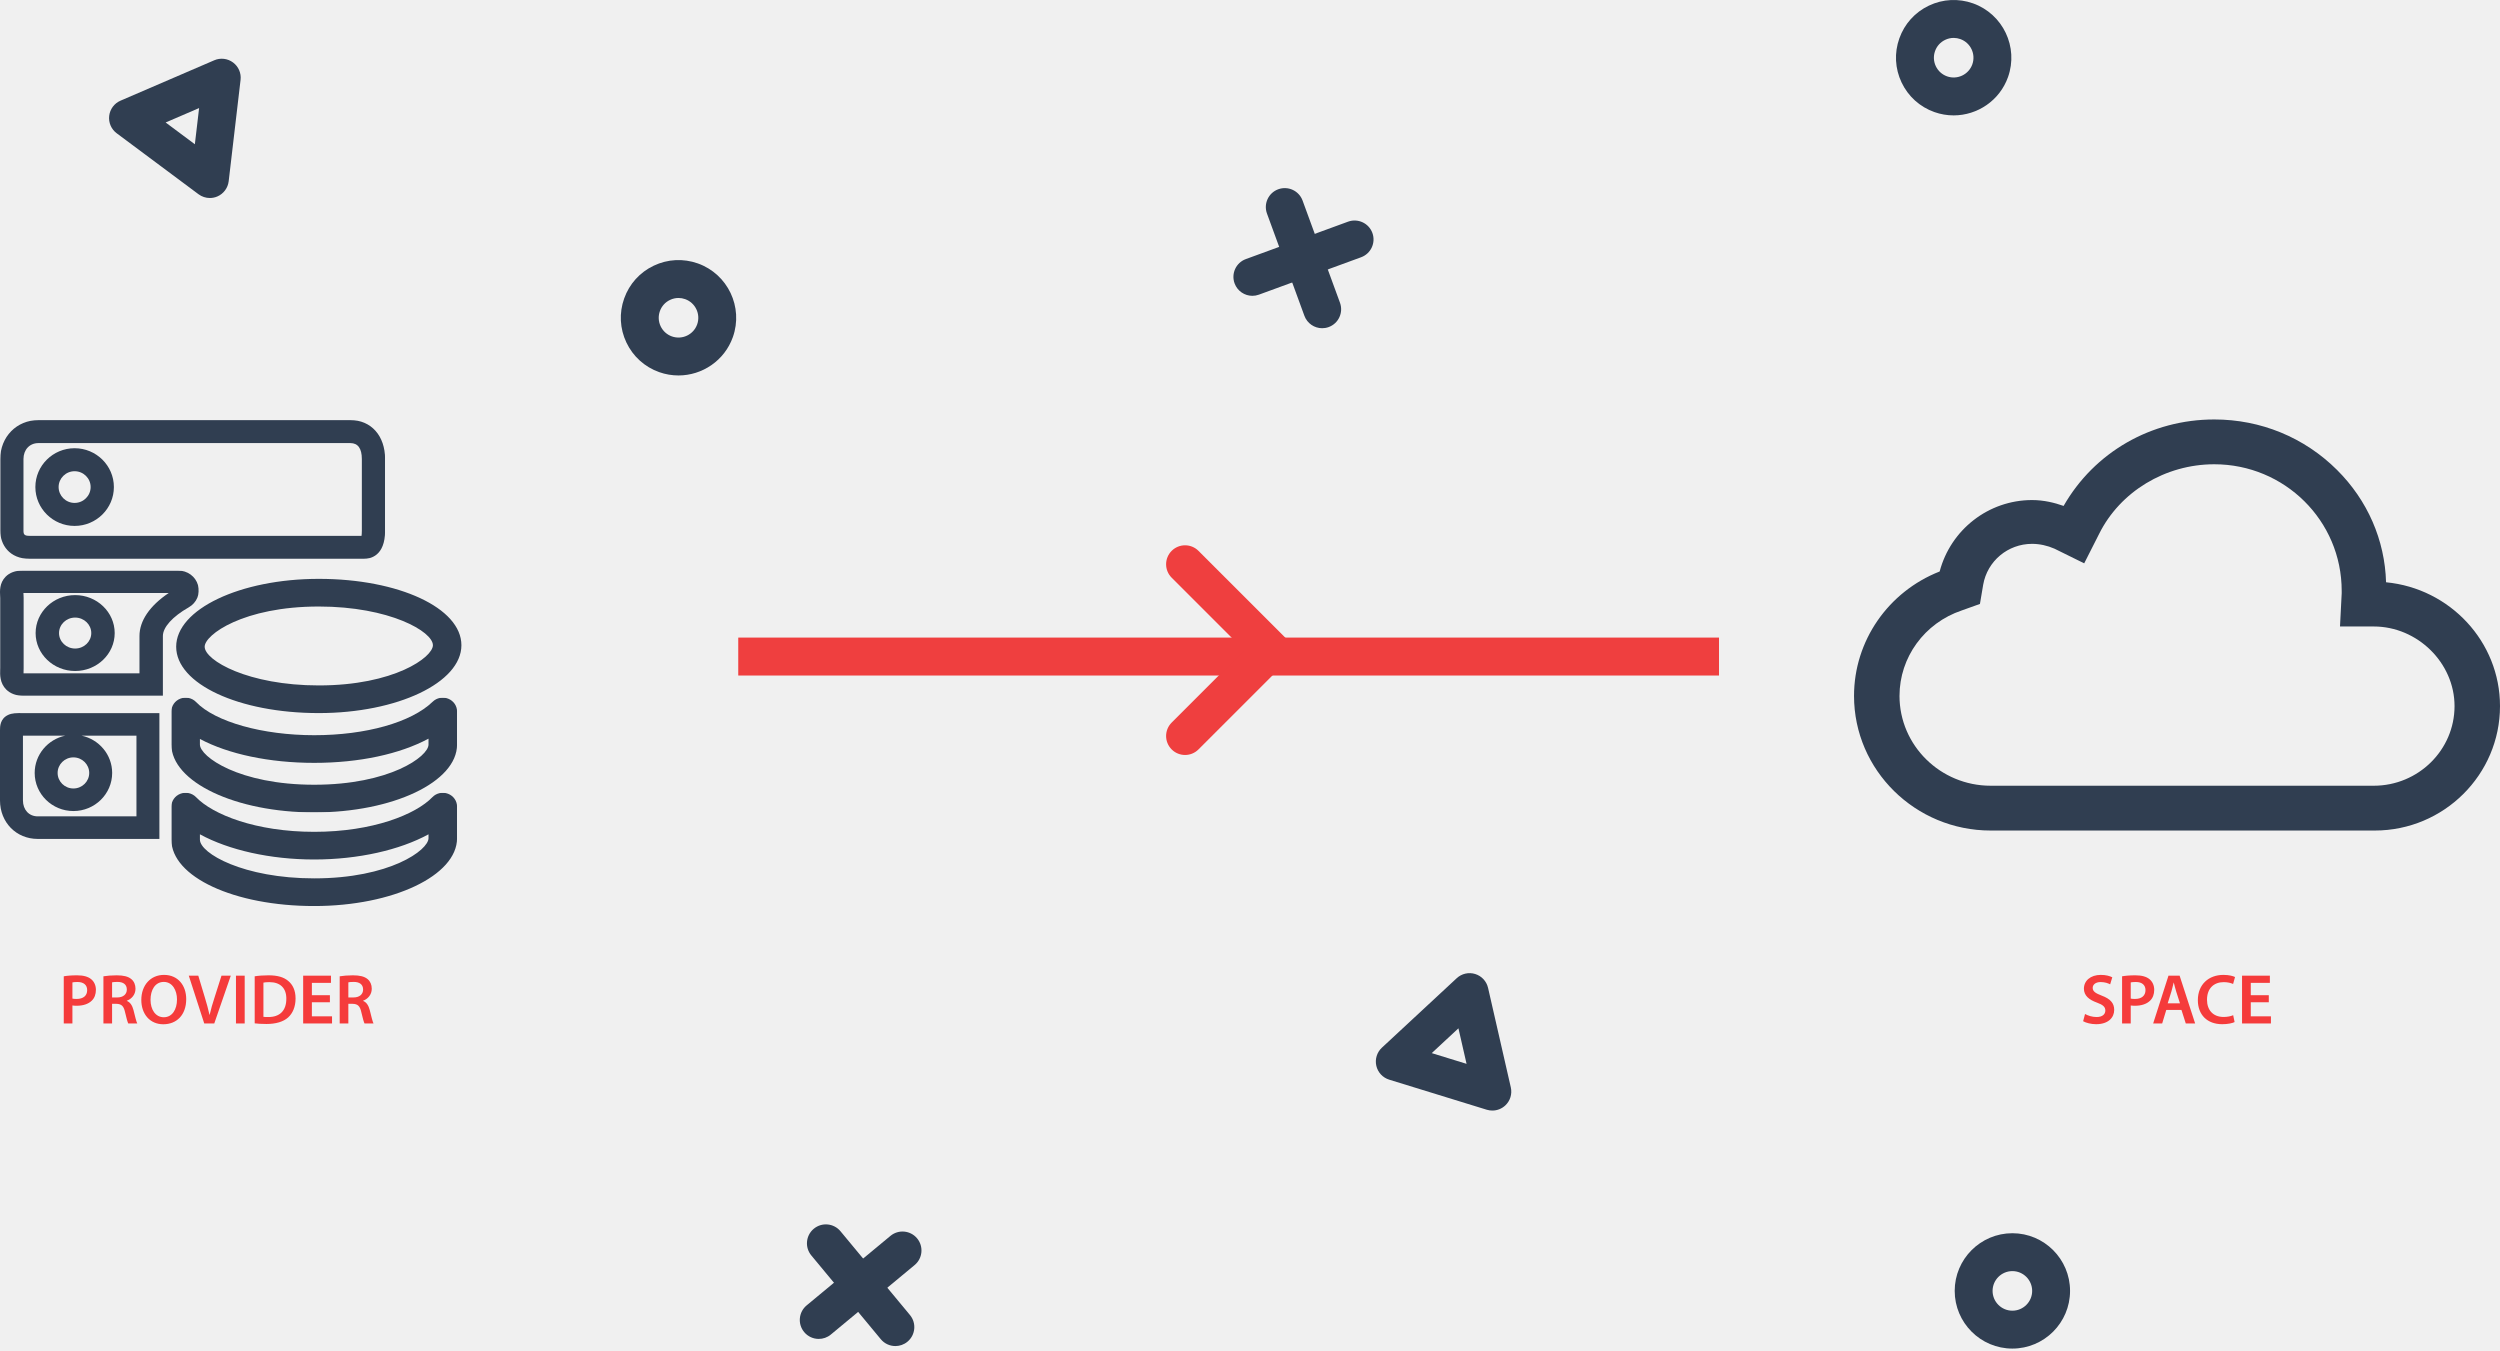
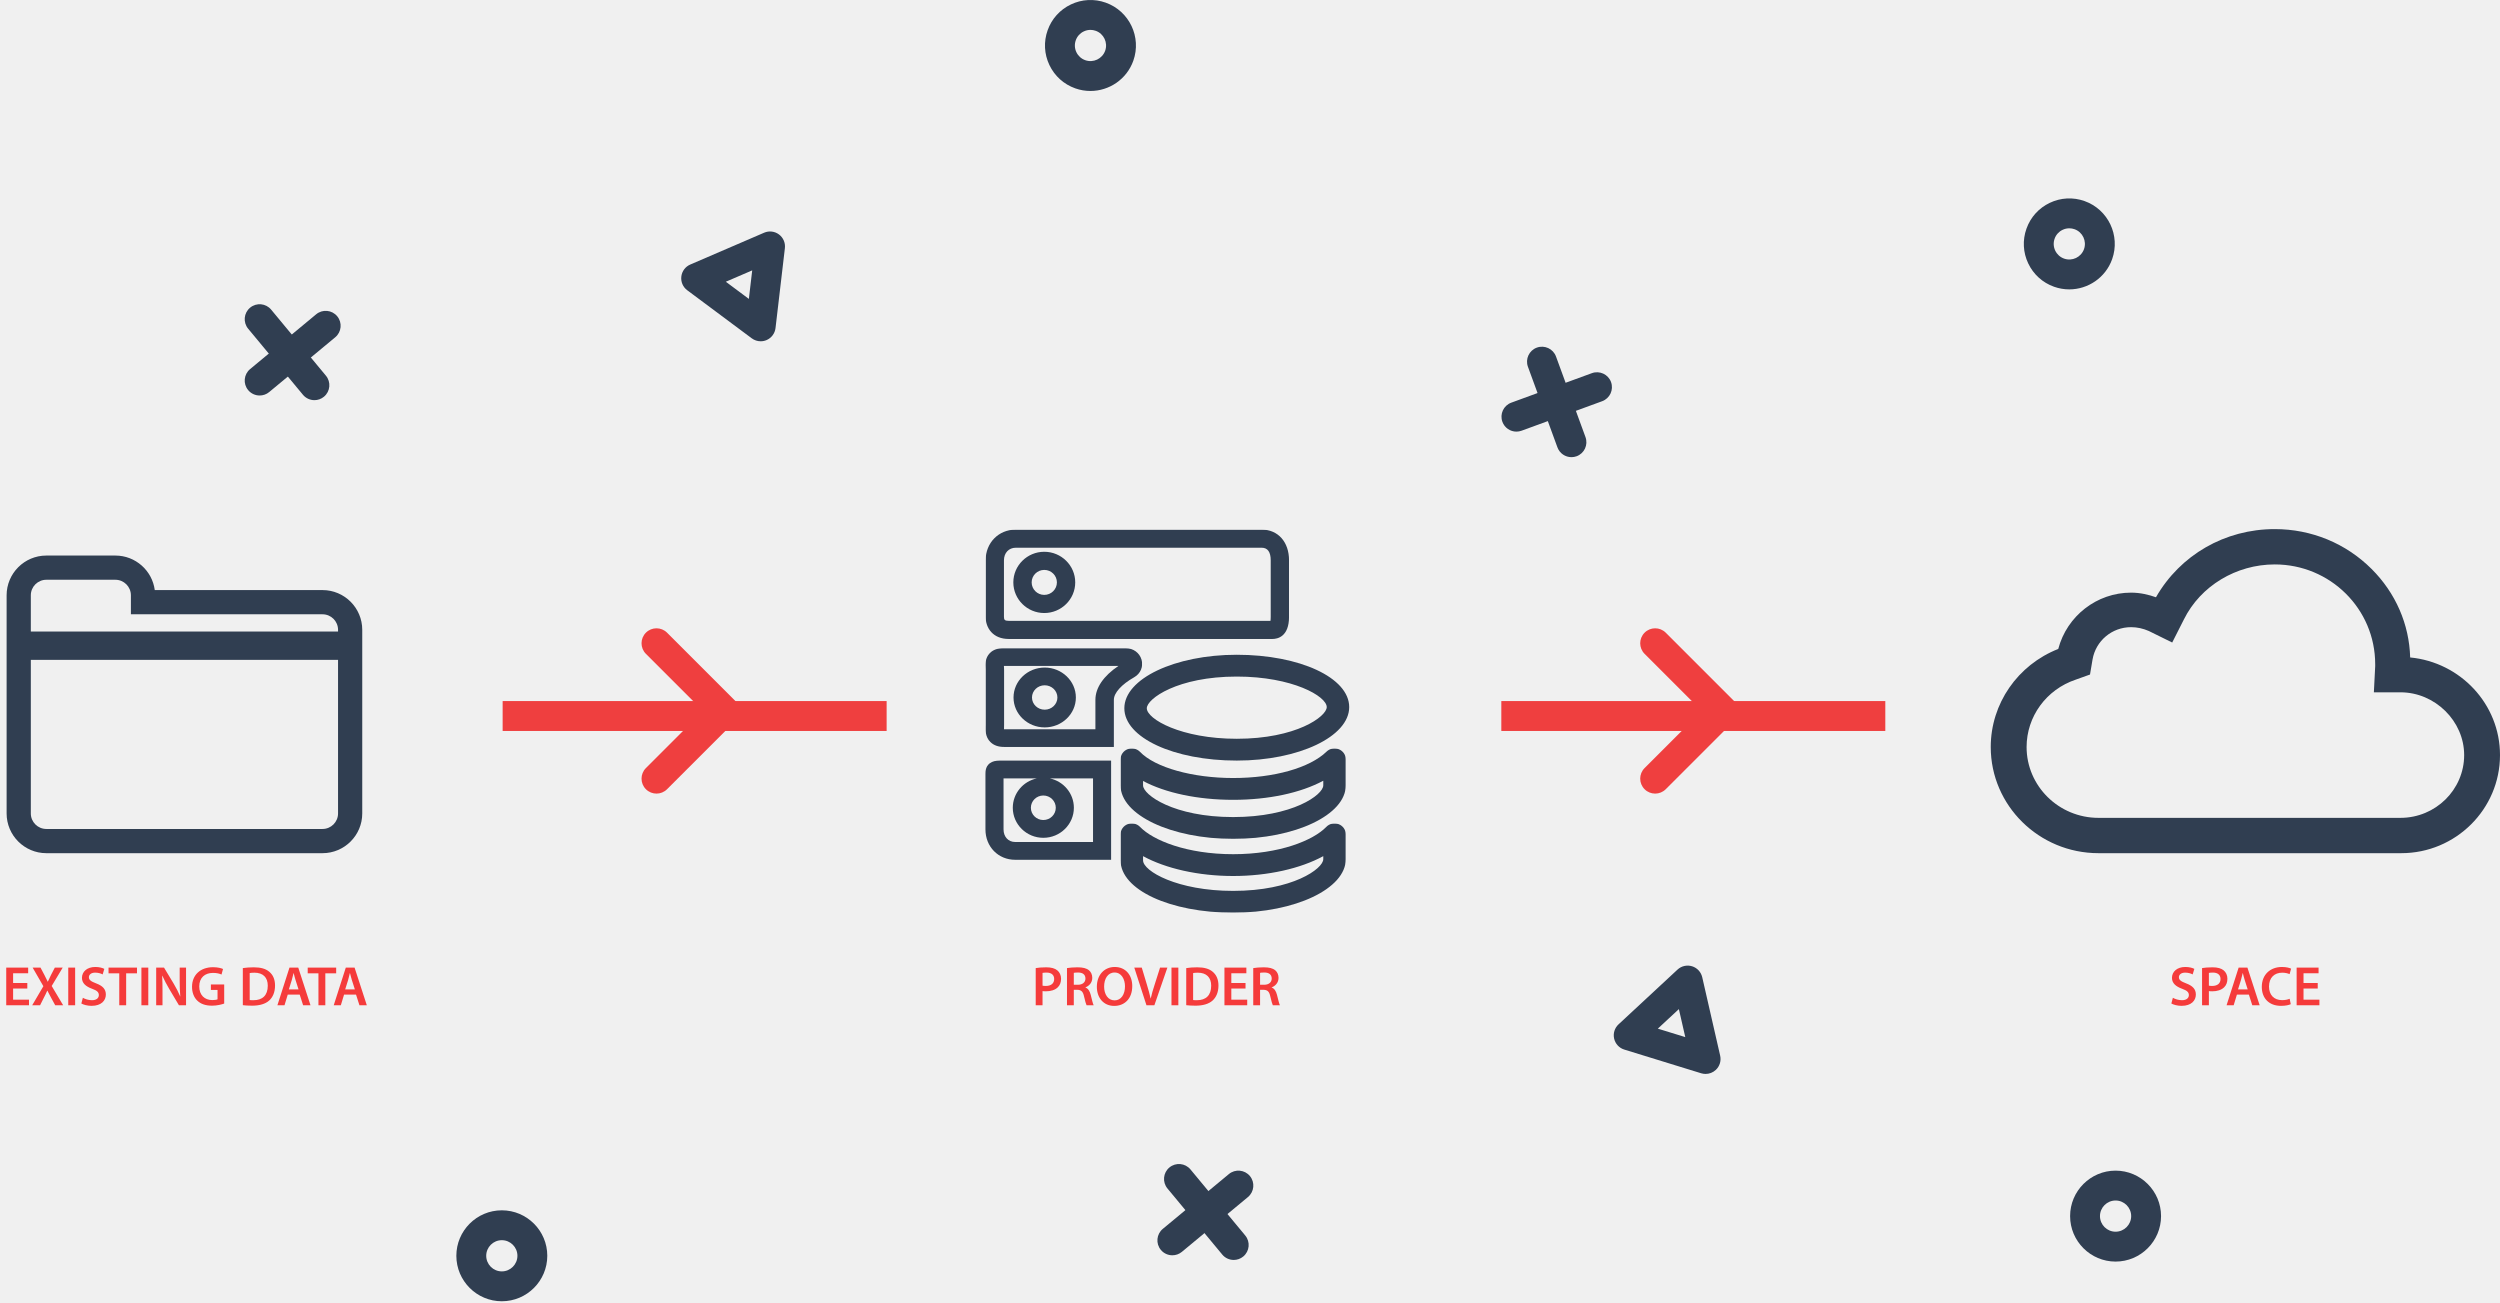
- <svg xmlns="http://www.w3.org/2000/svg" xmlns:xlink="http://www.w3.org/1999/xlink" width="298px" height="161px" viewBox="0 0 298 161" version="1.1">
+ <svg xmlns="http://www.w3.org/2000/svg" xmlns:xlink="http://www.w3.org/1999/xlink" width="378px" height="197px" viewBox="0 0 378 197" version="1.1">
  <defs>
-     <polygon id="path-1" points="0.427 0.501 34.482 0.501 34.482 14 0.427 14" />
-     <polygon id="path-3" points="0.427 0.16 34.482 0.16 34.482 13.84 0.427 13.84" />
-     <polygon id="path-5" points="0.027 0.074 45.903 0.074 45.903 16.615 0.027 16.615" />
-     <polygon id="path-7" points="0 0.009 23.693 0.009 23.693 14.942 0 14.942" />
+     <polygon id="path-1" points="0 -0 73.452 -0 73.452 61.469 0 61.469" />
+     <polygon id="path-3" points="0.427 0.501 34.482 0.501 34.482 14 0.427 14" />
+     <polygon id="path-5" points="0.427 0.16 34.482 0.16 34.482 13.84 0.427 13.84" />
+     <polygon id="path-7" points="0.027 0.074 45.903 0.074 45.903 16.615 0.027 16.615" />
+     <polygon id="path-9" points="0 0.009 23.693 0.009 23.693 14.942 0 14.942" />
  </defs>
-   <g id="deploy-your-own-provider" stroke="none" stroke-width="1" fill="none" fill-rule="evenodd" transform="translate(-1480, -196)">
-     <g id="Group" transform="translate(1480, 196)">
-       <g id="Group-34" transform="translate(7, 116)" fill="#F53B3B">
-         <path d="M241.309,5.729 L241.537,4.867 C241.875,5.061 242.383,5.23 242.915,5.23 C243.584,5.23 243.956,4.917 243.956,4.452 C243.956,4.021 243.668,3.767 242.941,3.505 C242.002,3.167 241.402,2.668 241.402,1.848 C241.402,0.917 242.18,0.207 243.414,0.207 C244.032,0.207 244.488,0.342 244.784,0.494 L244.531,1.332 C244.328,1.222 243.93,1.061 243.397,1.061 C242.738,1.061 242.45,1.416 242.45,1.746 C242.45,2.186 242.78,2.389 243.541,2.685 C244.531,3.057 245.013,3.556 245.013,4.376 C245.013,5.29 244.319,6.085 242.848,6.085 C242.247,6.085 241.621,5.915 241.309,5.729 Z M245.952,6 L245.952,0.376 C246.324,0.308 246.84,0.258 247.541,0.258 C248.303,0.258 248.861,0.418 249.224,0.723 C249.563,1.002 249.783,1.45 249.783,1.983 C249.783,2.524 249.613,2.972 249.292,3.277 C248.878,3.691 248.226,3.886 247.491,3.886 C247.296,3.886 247.119,3.877 246.983,3.852 L246.983,6 L245.952,6 Z M246.983,1.103 L246.983,3.032 C247.11,3.065 247.279,3.074 247.491,3.074 C248.269,3.074 248.742,2.693 248.742,2.025 C248.742,1.391 248.303,1.053 247.584,1.053 C247.296,1.053 247.093,1.078 246.983,1.103 Z M253.03,4.385 L251.22,4.385 L250.73,6 L249.656,6 L251.482,0.3 L252.81,0.3 L254.662,6 L253.546,6 L253.03,4.385 Z M251.389,3.598 L252.852,3.598 L252.404,2.194 C252.294,1.848 252.201,1.459 252.117,1.129 L252.1,1.129 C252.015,1.459 251.931,1.856 251.829,2.194 L251.389,3.598 Z M259.195,5.011 L259.364,5.831 C259.119,5.958 258.578,6.085 257.893,6.085 C256.083,6.085 254.984,4.951 254.984,3.218 C254.984,1.34 256.286,0.207 258.028,0.207 C258.713,0.207 259.204,0.351 259.415,0.461 L259.187,1.289 C258.916,1.171 258.544,1.07 258.071,1.07 C256.912,1.07 256.075,1.797 256.075,3.167 C256.075,4.419 256.81,5.222 258.062,5.222 C258.485,5.222 258.925,5.137 259.195,5.011 Z M263.441,2.626 L263.441,3.471 L261.293,3.471 L261.293,5.146 L263.695,5.146 L263.695,6 L260.252,6 L260.252,0.3 L263.568,0.3 L263.568,1.154 L261.293,1.154 L261.293,2.626 L263.441,2.626 Z" id="SPACE" />
-         <path d="M0.6,6 L0.6,0.376 C0.973,0.308 1.488,0.258 2.19,0.258 C2.952,0.258 3.51,0.418 3.873,0.723 C4.212,1.002 4.432,1.45 4.432,1.983 C4.432,2.524 4.262,2.972 3.941,3.277 C3.527,3.691 2.875,3.886 2.14,3.886 C1.945,3.886 1.768,3.877 1.632,3.852 L1.632,6 L0.6,6 Z M1.632,1.103 L1.632,3.032 C1.759,3.065 1.928,3.074 2.14,3.074 C2.918,3.074 3.391,2.693 3.391,2.025 C3.391,1.391 2.952,1.053 2.233,1.053 C1.945,1.053 1.742,1.078 1.632,1.103 Z M5.328,6 L5.328,0.376 C5.717,0.308 6.301,0.258 6.901,0.258 C7.721,0.258 8.28,0.393 8.66,0.714 C8.973,0.976 9.151,1.374 9.151,1.856 C9.151,2.592 8.652,3.091 8.119,3.285 L8.119,3.311 C8.525,3.463 8.77,3.86 8.914,4.41 C9.091,5.12 9.244,5.78 9.362,6 L8.288,6 C8.203,5.831 8.068,5.366 7.907,4.655 C7.747,3.911 7.476,3.674 6.884,3.657 L6.36,3.657 L6.36,6 L5.328,6 Z M6.36,1.095 L6.36,2.896 L6.977,2.896 C7.679,2.896 8.119,2.524 8.119,1.958 C8.119,1.332 7.679,1.044 7.002,1.044 C6.673,1.044 6.461,1.07 6.36,1.095 Z M12.55,0.207 C14.216,0.207 15.197,1.467 15.197,3.091 C15.197,5.002 14.039,6.093 12.466,6.093 C10.859,6.093 9.844,4.867 9.844,3.192 C9.844,1.442 10.943,0.207 12.55,0.207 Z M12.525,1.044 C11.493,1.044 10.943,2 10.943,3.175 C10.943,4.334 11.527,5.256 12.525,5.256 C13.531,5.256 14.098,4.325 14.098,3.133 C14.098,2.059 13.565,1.044 12.525,1.044 Z M18.539,6 L17.346,6 L15.503,0.3 L16.636,0.3 L17.414,2.888 C17.634,3.607 17.82,4.275 17.972,4.968 L17.989,4.968 C18.141,4.292 18.344,3.598 18.573,2.905 L19.401,0.3 L20.509,0.3 L18.539,6 Z M21.127,0.3 L22.167,0.3 L22.167,6 L21.127,6 L21.127,0.3 Z M23.359,5.983 L23.359,0.376 C23.816,0.3 24.4,0.258 25.017,0.258 C26.083,0.258 26.818,0.478 27.343,0.917 C27.892,1.366 28.231,2.042 28.231,3.015 C28.231,4.029 27.884,4.791 27.343,5.281 C26.776,5.797 25.871,6.059 24.763,6.059 C24.154,6.059 23.698,6.025 23.359,5.983 Z M24.4,1.129 L24.4,5.205 C24.543,5.23 24.763,5.23 24.975,5.23 C26.328,5.239 27.131,4.495 27.131,3.048 C27.14,1.788 26.412,1.07 25.11,1.07 C24.78,1.07 24.543,1.095 24.4,1.129 Z M32.324,2.626 L32.324,3.471 L30.176,3.471 L30.176,5.146 L32.578,5.146 L32.578,6 L29.136,6 L29.136,0.3 L32.451,0.3 L32.451,1.154 L30.176,1.154 L30.176,2.626 L32.324,2.626 Z M33.491,6 L33.491,0.376 C33.88,0.308 34.464,0.258 35.064,0.258 C35.884,0.258 36.442,0.393 36.823,0.714 C37.136,0.976 37.314,1.374 37.314,1.856 C37.314,2.592 36.815,3.091 36.282,3.285 L36.282,3.311 C36.688,3.463 36.933,3.86 37.077,4.41 C37.254,5.12 37.407,5.78 37.525,6 L36.451,6 C36.366,5.831 36.231,5.366 36.07,4.655 C35.91,3.911 35.639,3.674 35.047,3.657 L34.523,3.657 L34.523,6 L33.491,6 Z M34.523,1.095 L34.523,2.896 L35.14,2.896 C35.842,2.896 36.282,2.524 36.282,1.958 C36.282,1.332 35.842,1.044 35.165,1.044 C34.836,1.044 34.624,1.07 34.523,1.095 Z" id="PROVIDER-Copy" />
+   <g id="deploy-your-own-provider-copy" stroke="none" stroke-width="1" fill="none" fill-rule="evenodd" transform="translate(-1451, -175)">
+     <g id="Group" transform="translate(1442, 175)">
+       <g id="Group-34" transform="translate(9, 146)" fill="#F53B3B">
+         <path d="M328.309,5.729 L328.537,4.867 C328.875,5.061 329.383,5.23 329.915,5.23 C330.584,5.23 330.956,4.917 330.956,4.452 C330.956,4.021 330.668,3.767 329.941,3.505 C329.002,3.167 328.402,2.668 328.402,1.848 C328.402,0.917 329.18,0.207 330.414,0.207 C331.032,0.207 331.488,0.342 331.784,0.494 L331.531,1.332 C331.328,1.222 330.93,1.061 330.397,1.061 C329.738,1.061 329.45,1.416 329.45,1.746 C329.45,2.186 329.78,2.389 330.541,2.685 C331.531,3.057 332.013,3.556 332.013,4.376 C332.013,5.29 331.319,6.085 329.848,6.085 C329.247,6.085 328.621,5.915 328.309,5.729 Z M332.952,6 L332.952,0.376 C333.324,0.308 333.84,0.258 334.541,0.258 C335.303,0.258 335.861,0.418 336.224,0.723 C336.563,1.002 336.783,1.45 336.783,1.983 C336.783,2.524 336.613,2.972 336.292,3.277 C335.878,3.691 335.226,3.886 334.491,3.886 C334.296,3.886 334.119,3.877 333.983,3.852 L333.983,6 L332.952,6 Z M333.983,1.103 L333.983,3.032 C334.11,3.065 334.279,3.074 334.491,3.074 C335.269,3.074 335.742,2.693 335.742,2.025 C335.742,1.391 335.303,1.053 334.584,1.053 C334.296,1.053 334.093,1.078 333.983,1.103 Z M340.03,4.385 L338.22,4.385 L337.73,6 L336.656,6 L338.482,0.3 L339.81,0.3 L341.662,6 L340.546,6 L340.03,4.385 Z M338.389,3.598 L339.852,3.598 L339.404,2.194 C339.294,1.848 339.201,1.459 339.117,1.129 L339.1,1.129 C339.015,1.459 338.931,1.856 338.829,2.194 L338.389,3.598 Z M346.195,5.011 L346.364,5.831 C346.119,5.958 345.578,6.085 344.893,6.085 C343.083,6.085 341.984,4.951 341.984,3.218 C341.984,1.34 343.286,0.207 345.028,0.207 C345.713,0.207 346.204,0.351 346.415,0.461 L346.187,1.289 C345.916,1.171 345.544,1.07 345.071,1.07 C343.912,1.07 343.075,1.797 343.075,3.167 C343.075,4.419 343.81,5.222 345.062,5.222 C345.485,5.222 345.925,5.137 346.195,5.011 Z M350.441,2.626 L350.441,3.471 L348.293,3.471 L348.293,5.146 L350.695,5.146 L350.695,6 L347.252,6 L347.252,0.3 L350.568,0.3 L350.568,1.154 L348.293,1.154 L348.293,2.626 L350.441,2.626 Z" id="SPACE" />
+         <path d="M156.6,6 L156.6,0.376 C156.973,0.308 157.488,0.258 158.19,0.258 C158.952,0.258 159.51,0.418 159.873,0.723 C160.212,1.002 160.432,1.45 160.432,1.983 C160.432,2.524 160.262,2.972 159.941,3.277 C159.527,3.691 158.875,3.886 158.14,3.886 C157.945,3.886 157.768,3.877 157.632,3.852 L157.632,6 L156.6,6 Z M157.632,1.103 L157.632,3.032 C157.759,3.065 157.928,3.074 158.14,3.074 C158.918,3.074 159.391,2.693 159.391,2.025 C159.391,1.391 158.952,1.053 158.233,1.053 C157.945,1.053 157.742,1.078 157.632,1.103 Z M161.328,6 L161.328,0.376 C161.717,0.308 162.301,0.258 162.901,0.258 C163.721,0.258 164.28,0.393 164.66,0.714 C164.973,0.976 165.151,1.374 165.151,1.856 C165.151,2.592 164.652,3.091 164.119,3.285 L164.119,3.311 C164.525,3.463 164.77,3.86 164.914,4.41 C165.091,5.12 165.244,5.78 165.362,6 L164.288,6 C164.203,5.831 164.068,5.366 163.907,4.655 C163.747,3.911 163.476,3.674 162.884,3.657 L162.36,3.657 L162.36,6 L161.328,6 Z M162.36,1.095 L162.36,2.896 L162.977,2.896 C163.679,2.896 164.119,2.524 164.119,1.958 C164.119,1.332 163.679,1.044 163.002,1.044 C162.673,1.044 162.461,1.07 162.36,1.095 Z M168.55,0.207 C170.216,0.207 171.197,1.467 171.197,3.091 C171.197,5.002 170.039,6.093 168.466,6.093 C166.859,6.093 165.844,4.867 165.844,3.192 C165.844,1.442 166.943,0.207 168.55,0.207 Z M168.525,1.044 C167.493,1.044 166.943,2 166.943,3.175 C166.943,4.334 167.527,5.256 168.525,5.256 C169.531,5.256 170.098,4.325 170.098,3.133 C170.098,2.059 169.565,1.044 168.525,1.044 Z M174.539,6 L173.346,6 L171.503,0.3 L172.636,0.3 L173.414,2.888 C173.634,3.607 173.82,4.275 173.972,4.968 L173.989,4.968 C174.141,4.292 174.344,3.598 174.573,2.905 L175.401,0.3 L176.509,0.3 L174.539,6 Z M177.127,0.3 L178.167,0.3 L178.167,6 L177.127,6 L177.127,0.3 Z M179.359,5.983 L179.359,0.376 C179.816,0.3 180.4,0.258 181.017,0.258 C182.083,0.258 182.818,0.478 183.343,0.917 C183.892,1.366 184.231,2.042 184.231,3.015 C184.231,4.029 183.884,4.791 183.343,5.281 C182.776,5.797 181.871,6.059 180.763,6.059 C180.154,6.059 179.698,6.025 179.359,5.983 Z M180.4,1.129 L180.4,5.205 C180.543,5.23 180.763,5.23 180.975,5.23 C182.328,5.239 183.131,4.495 183.131,3.048 C183.14,1.788 182.412,1.07 181.11,1.07 C180.78,1.07 180.543,1.095 180.4,1.129 Z M188.324,2.626 L188.324,3.471 L186.176,3.471 L186.176,5.146 L188.578,5.146 L188.578,6 L185.136,6 L185.136,0.3 L188.451,0.3 L188.451,1.154 L186.176,1.154 L186.176,2.626 L188.324,2.626 Z M189.491,6 L189.491,0.376 C189.88,0.308 190.464,0.258 191.064,0.258 C191.884,0.258 192.442,0.393 192.823,0.714 C193.136,0.976 193.314,1.374 193.314,1.856 C193.314,2.592 192.815,3.091 192.282,3.285 L192.282,3.311 C192.688,3.463 192.933,3.86 193.077,4.41 C193.254,5.12 193.407,5.78 193.525,6 L192.451,6 C192.366,5.831 192.231,5.366 192.07,4.655 C191.91,3.911 191.639,3.674 191.047,3.657 L190.523,3.657 L190.523,6 L189.491,6 Z M190.523,1.095 L190.523,2.896 L191.14,2.896 C191.842,2.896 192.282,2.524 192.282,1.958 C192.282,1.332 191.842,1.044 191.165,1.044 C190.836,1.044 190.624,1.07 190.523,1.095 Z" id="PROVIDER-Copy" />
+         <path d="M4.13,2.626 L4.13,3.471 L1.982,3.471 L1.982,5.146 L4.384,5.146 L4.384,6 L0.942,6 L0.942,0.3 L4.257,0.3 L4.257,1.154 L1.982,1.154 L1.982,2.626 L4.13,2.626 Z M9.551,6 L8.35,6 L7.733,4.867 C7.487,4.427 7.327,4.123 7.166,3.793 L7.141,3.793 C7.005,4.123 6.853,4.427 6.625,4.867 L6.058,6 L4.866,6 L6.557,3.116 L4.933,0.3 L6.126,0.3 L6.743,1.475 C6.929,1.831 7.064,2.11 7.217,2.431 L7.234,2.431 C7.386,2.076 7.504,1.822 7.682,1.475 L8.291,0.3 L9.483,0.3 L7.817,3.082 L9.551,6 Z M10.32,0.3 L11.361,0.3 L11.361,6 L10.32,6 L10.32,0.3 Z M12.299,5.729 L12.528,4.867 C12.866,5.061 13.373,5.23 13.906,5.23 C14.574,5.23 14.946,4.917 14.946,4.452 C14.946,4.021 14.659,3.767 13.932,3.505 C12.993,3.167 12.392,2.668 12.392,1.848 C12.392,0.917 13.17,0.207 14.405,0.207 C15.023,0.207 15.479,0.342 15.775,0.494 L15.522,1.332 C15.319,1.222 14.921,1.061 14.388,1.061 C13.729,1.061 13.441,1.416 13.441,1.746 C13.441,2.186 13.771,2.389 14.532,2.685 C15.522,3.057 16.004,3.556 16.004,4.376 C16.004,5.29 15.31,6.085 13.839,6.085 C13.238,6.085 12.612,5.915 12.299,5.729 Z M18.033,6 L18.033,1.171 L16.41,1.171 L16.41,0.3 L20.714,0.3 L20.714,1.171 L19.074,1.171 L19.074,6 L18.033,6 Z M21.382,0.3 L22.423,0.3 L22.423,6 L21.382,6 L21.382,0.3 Z M24.571,6 L23.615,6 L23.615,0.3 L24.799,0.3 L26.271,2.744 C26.651,3.378 26.981,4.038 27.243,4.655 L27.26,4.655 C27.192,3.894 27.167,3.158 27.167,2.287 L27.167,0.3 L28.131,0.3 L28.131,6 L27.057,6 L25.569,3.497 C25.205,2.871 24.824,2.169 24.545,1.526 L24.52,1.535 C24.562,2.27 24.571,3.023 24.571,3.962 L24.571,6 Z M33.899,2.854 L33.899,5.738 C33.535,5.873 32.825,6.059 32.064,6.059 C31.1,6.059 30.372,5.814 29.831,5.298 C29.324,4.816 29.028,4.063 29.036,3.201 C29.036,1.399 30.321,0.241 32.207,0.241 C32.909,0.241 33.459,0.384 33.721,0.511 L33.493,1.349 C33.18,1.213 32.799,1.103 32.199,1.103 C30.981,1.103 30.127,1.822 30.127,3.15 C30.127,4.444 30.922,5.213 32.106,5.213 C32.478,5.213 32.757,5.163 32.892,5.095 L32.892,3.674 L31.886,3.674 L31.886,2.854 L33.899,2.854 Z M36.715,5.983 L36.715,0.376 C37.172,0.3 37.755,0.258 38.373,0.258 C39.438,0.258 40.174,0.478 40.698,0.917 C41.248,1.366 41.586,2.042 41.586,3.015 C41.586,4.029 41.24,4.791 40.698,5.281 C40.132,5.797 39.227,6.059 38.119,6.059 C37.51,6.059 37.053,6.025 36.715,5.983 Z M37.755,1.129 L37.755,5.205 C37.899,5.23 38.119,5.23 38.33,5.23 C39.683,5.239 40.487,4.495 40.487,3.048 C40.495,1.788 39.768,1.07 38.466,1.07 C38.136,1.07 37.899,1.095 37.755,1.129 Z M45.316,4.385 L43.506,4.385 L43.016,6 L41.942,6 L43.768,0.3 L45.096,0.3 L46.948,6 L45.832,6 L45.316,4.385 Z M43.675,3.598 L45.138,3.598 L44.69,2.194 C44.58,1.848 44.487,1.459 44.403,1.129 L44.386,1.129 C44.301,1.459 44.216,1.856 44.115,2.194 L43.675,3.598 Z M48.149,6 L48.149,1.171 L46.525,1.171 L46.525,0.3 L50.83,0.3 L50.83,1.171 L49.189,1.171 L49.189,6 L48.149,6 Z M53.832,4.385 L52.022,4.385 L51.532,6 L50.458,6 L52.285,0.3 L53.612,0.3 L55.464,6 L54.348,6 L53.832,4.385 Z M52.192,3.598 L53.655,3.598 L53.206,2.194 C53.096,1.848 53.003,1.459 52.919,1.129 L52.902,1.129 C52.817,1.459 52.733,1.856 52.631,2.194 L52.192,3.598 Z" id="EXISTING-DATA" />
      </g>
-       <g id="Group-32" transform="translate(13, 0)">
-         <polygon id="Fill-21" fill="#EF3F3F" points="75 80.523 191.906 80.523 191.906 76 75 76" />
-         <path d="M128.261,89.993 C127.682,89.993 127.104,89.772 126.662,89.33 C125.779,88.447 125.779,87.015 126.662,86.132 L135.298,77.496 L126.662,68.861 C125.779,67.977 125.779,66.547 126.662,65.662 C127.545,64.779 128.977,64.779 129.86,65.662 L141.694,77.496 L129.86,89.33 C129.418,89.772 128.84,89.993 128.261,89.993" id="Fill-22" fill="#EF3F3F" />
-         <path d="M72.23,39.425 L72.241,39.425 L72.23,39.425 Z M67.877,35.519 C67.533,35.519 67.188,35.596 66.867,35.75 C66.298,36.019 65.868,36.495 65.658,37.089 C65.446,37.683 65.479,38.323 65.749,38.891 C66.02,39.46 66.496,39.89 67.089,40.101 C68.315,40.536 69.665,39.893 70.102,38.67 C70.537,37.444 69.895,36.093 68.67,35.657 C68.411,35.565 68.144,35.519 67.877,35.519 Z M67.872,44.755 C67.11,44.755 66.335,44.628 65.576,44.358 C63.846,43.743 62.458,42.491 61.669,40.832 C60.881,39.173 60.785,37.307 61.402,35.576 C62.016,33.846 63.267,32.458 64.927,31.67 C66.586,30.88 68.452,30.787 70.182,31.4 C73.754,32.671 75.627,36.61 74.358,40.182 L74.358,40.183 C73.357,42.996 70.7,44.755 67.872,44.755 Z" id="Fill-23" fill="#303E51" />
-         <path d="M224.23,8.425 L224.241,8.425 L224.23,8.425 Z M219.877,4.519 C219.533,4.519 219.188,4.596 218.867,4.75 C218.298,5.019 217.868,5.495 217.658,6.089 C217.446,6.683 217.479,7.323 217.749,7.891 C218.02,8.46 218.496,8.89 219.089,9.101 C220.315,9.536 221.665,8.893 222.102,7.67 C222.537,6.444 221.895,5.093 220.67,4.657 C220.411,4.565 220.144,4.519 219.877,4.519 Z M219.872,13.755 C219.11,13.755 218.335,13.628 217.576,13.358 C215.846,12.743 214.458,11.491 213.669,9.832 C212.881,8.173 212.785,6.307 213.402,4.576 C214.016,2.846 215.267,1.458 216.927,0.67 C218.586,-0.12 220.452,-0.213 222.182,0.4 C225.754,1.671 227.627,5.61 226.358,9.182 L226.358,9.183 C225.357,11.996 222.7,13.755 219.872,13.755 Z" id="Fill-23-Copy" fill="#303E51" />
-         <path d="M226.875,151.516 C225.575,151.516 224.516,152.575 224.516,153.875 C224.516,155.176 225.575,156.234 226.875,156.234 C228.175,156.234 229.234,155.176 229.234,153.875 C229.234,152.575 228.175,151.516 226.875,151.516 M226.875,160.751 C223.084,160.751 220,157.666 220,153.875 C220,150.084 223.084,147 226.875,147 C230.667,147 233.75,150.084 233.75,153.875 C233.75,157.666 230.667,160.751 226.875,160.751" id="Fill-24" fill="#303E51" />
-         <path d="M157.663,125.531 L161.814,126.81 L160.845,122.576 L157.663,125.531 Z M164.887,132.379 C164.664,132.379 164.441,132.346 164.222,132.28 L152.595,128.697 C151.822,128.46 151.237,127.828 151.057,127.042 C150.877,126.255 151.131,125.432 151.722,124.883 L160.639,116.603 C161.23,116.054 162.07,115.863 162.84,116.1 C163.613,116.338 164.197,116.97 164.377,117.756 L167.089,129.617 C167.269,130.405 167.015,131.227 166.424,131.775 C166,132.169 165.449,132.379 164.887,132.379 Z" id="Fill-25" fill="#303E51" />
-         <path d="M6.745,14.599 L10.227,17.195 L10.733,12.881 L6.745,14.599 Z M12.014,23.602 C11.536,23.602 11.061,23.449 10.665,23.154 L0.909,15.885 C0.262,15.403 -0.079,14.613 0.016,13.811 C0.11,13.01 0.624,12.317 1.365,12 L12.539,7.185 C13.276,6.865 14.134,6.965 14.781,7.448 C15.429,7.93 15.77,8.72 15.675,9.522 L14.258,21.607 C14.164,22.408 13.648,23.099 12.908,23.419 C12.62,23.542 12.317,23.602 12.014,23.602 Z" id="Fill-26" fill="#303E51" />
-         <path d="M144.604,39.124 C143.684,39.124 142.819,38.556 142.483,37.64 L138.024,25.457 C137.596,24.286 138.197,22.988 139.369,22.56 C140.539,22.135 141.836,22.733 142.267,23.905 L146.726,36.088 C147.154,37.261 146.553,38.558 145.381,38.986 C145.124,39.08 144.863,39.124 144.604,39.124" id="Fill-27" fill="#303E51" />
-         <path d="M136.284,35.262 C135.363,35.262 134.498,34.695 134.162,33.779 C133.734,32.607 134.335,31.31 135.507,30.882 L147.691,26.422 C148.86,25.998 150.159,26.595 150.588,27.766 C151.016,28.938 150.415,30.236 149.243,30.665 L137.06,35.124 C136.804,35.217 136.543,35.262 136.284,35.262" id="Fill-28" fill="#303E51" />
-         <path d="M91.991,159.634 L83.709,149.648 C82.912,148.687 83.045,147.264 84.004,146.468 C84.965,145.669 86.389,145.804 87.185,146.763 L95.466,156.75 C96.264,157.71 96.13,159.134 95.17,159.93 C94.748,160.28 94.237,160.45 93.73,160.45 C93.081,160.45 92.436,160.172 91.991,159.634 Z" id="Fill-29" fill="#303E51" />
-         <path d="M84.595,159.599 C83.946,159.599 83.302,159.321 82.856,158.782 C82.059,157.822 82.192,156.399 83.152,155.602 L93.139,147.319 C94.099,146.521 95.524,146.657 96.319,147.614 C97.116,148.576 96.983,149.999 96.023,150.795 L86.036,159.079 C85.614,159.429 85.103,159.599 84.595,159.599" id="Fill-30" fill="#303E51" />
-       </g>
-       <g id="Page-1" transform="translate(221, 50)" fill="#303E51">
-         <path d="M21.222,14.827 C18.339,14.827 15.889,16.876 15.395,19.701 L15.009,21.989 L12.841,22.765 C8.392,24.264 5.421,28.354 5.421,32.952 C5.421,38.856 10.295,43.659 16.286,43.659 L61.95,43.659 C67.26,43.659 71.581,39.401 71.581,34.168 C71.581,29.023 67.171,24.677 61.95,24.677 L57.928,24.677 L58.13,20.719 L58.129,20.426 C58.129,12.053 51.316,5.341 42.942,5.341 C37.106,5.341 31.715,8.601 29.212,13.646 L27.437,17.149 L23.894,15.403 C23.04,15.029 22.122,14.827 21.222,14.827 M62.072,49 L16.286,49 C7.306,49 0,41.801 0,32.952 C0,26.394 4.069,20.534 10.207,18.121 C11.521,13.141 16.026,9.607 21.222,9.607 C22.64,9.607 23.93,9.934 24.981,10.307 C28.641,3.915 35.402,0 42.942,0 C48.485,0 53.685,2.14 57.584,6.027 C61.223,9.656 63.277,14.381 63.418,19.407 C71.031,20.138 77,26.479 77,34.168 C77,42.346 70.303,49 62.072,49" id="Fill-1" />
-       </g>
-       <g id="Page-1" transform="translate(0, 50)">
-         <path d="M38,22.297 C29.026,22.297 24.397,25.656 24.397,27.089 C24.397,28.716 29.562,31.703 38,31.703 C46.975,31.703 51.603,28.344 51.603,26.91 C51.603,25.284 46.438,22.297 38,22.297 M38,35 C28.467,35 21,31.526 21,27.089 C21,22.628 28.626,19 38,19 C47.533,19 55,22.474 55,26.91 C55,31.371 47.374,35 38,35" id="Fill-1" fill="#303E51" />
-         <g id="Group-5" transform="translate(20, 44)">
+       <g id="Group-32">
+         <polygon id="Fill-21" fill="#EF3F3F" points="236 110.523 294.059 110.523 294.059 106 236 106" />
+         <polygon id="Fill-21-Copy" fill="#EF3F3F" points="85 110.523 143.059 110.523 143.059 106 85 106" />
+         <path d="M259.261,119.993 C258.682,119.993 258.104,119.772 257.662,119.33 C256.779,118.447 256.779,117.015 257.662,116.132 L266.298,107.496 L257.662,98.861 C256.779,97.977 256.779,96.547 257.662,95.662 C258.545,94.779 259.977,94.779 260.86,95.662 L272.694,107.496 L260.86,119.33 C260.418,119.772 259.84,119.993 259.261,119.993" id="Fill-22" fill="#EF3F3F" />
+         <path d="M108.261,119.993 C107.682,119.993 107.104,119.772 106.662,119.33 C105.779,118.447 105.779,117.015 106.662,116.132 L115.298,107.496 L106.662,98.861 C105.779,97.977 105.779,96.547 106.662,95.662 C107.545,94.779 108.977,94.779 109.86,95.662 L121.694,107.496 L109.86,119.33 C109.418,119.772 108.84,119.993 108.261,119.993" id="Fill-22-Copy" fill="#EF3F3F" />
+         <g id="Page-1" transform="translate(0, 80)">
          <mask id="mask-2" fill="white">
            <use xlink:href="#path-1" />
          </mask>
-           <g id="Clip-4" />
-           <path d="M3.83,5.449 L3.83,6.087 C3.83,7.713 9.003,10.702 17.454,10.702 C26.443,10.702 31.079,7.342 31.079,5.908 L31.079,5.449 C27.645,7.325 22.698,8.452 17.454,8.452 C12.211,8.452 7.264,7.325 3.83,5.449 M17.454,14 C7.907,14 0.427,10.525 0.427,6.087 L0.427,2.15 C0.427,1.473 0.855,0.864 1.504,0.615 C2.155,0.367 2.896,0.53 3.373,1.025 C5.352,3.08 10.473,5.154 17.454,5.154 C24.436,5.154 29.557,3.08 31.537,1.025 C32.013,0.53 32.753,0.367 33.404,0.615 C34.055,0.864 34.482,1.473 34.482,2.15 L34.482,5.908 C34.482,10.371 26.843,14 17.454,14" id="Fill-3" fill="#303E51" mask="url(#mask-2)" />
+           <g id="Clip-2" />
+           <path d="M13.66,15.484 L60.112,15.484 L60.112,15.226 C60.112,13.933 59.06,12.881 57.766,12.881 L28.792,12.881 L28.792,10.007 C28.792,8.713 27.739,7.66 26.446,7.66 L16.006,7.66 C14.712,7.66 13.66,8.713 13.66,10.007 L13.66,15.484 Z M13.66,19.769 L13.66,42.995 C13.66,44.288 14.712,45.34 16.006,45.34 L57.766,45.34 C59.06,45.34 60.112,44.288 60.112,42.995 L60.112,19.769 L13.66,19.769 Z M57.766,49.001 L16.006,49.001 C12.695,49.001 10,46.306 10,42.995 L10,10.007 C10,6.695 12.695,4 16.006,4 L26.446,4 C29.491,4 32.015,6.279 32.401,9.22 L57.766,9.22 C61.077,9.22 63.772,11.915 63.772,15.226 L63.772,42.995 C63.772,46.306 61.077,49.001 57.766,49.001 Z" id="Fill-1" fill="#303E51" mask="url(#mask-2)" />
        </g>
-         <g id="Group-8" transform="translate(20, 33)">
+         <path d="M178.23,8.425 L178.241,8.425 L178.23,8.425 Z M173.877,4.519 C173.533,4.519 173.188,4.596 172.867,4.75 C172.298,5.019 171.868,5.495 171.658,6.089 C171.446,6.683 171.479,7.323 171.749,7.891 C172.02,8.46 172.496,8.89 173.089,9.101 C174.315,9.536 175.665,8.893 176.102,7.67 C176.537,6.444 175.895,5.093 174.67,4.657 C174.411,4.565 174.144,4.519 173.877,4.519 Z M173.872,13.755 C173.11,13.755 172.335,13.628 171.576,13.358 C169.846,12.743 168.458,11.491 167.669,9.832 C166.881,8.173 166.785,6.307 167.402,4.576 C168.016,2.846 169.267,1.458 170.927,0.67 C172.586,-0.12 174.452,-0.213 176.182,0.4 C179.754,1.671 181.627,5.61 180.358,9.182 L180.358,9.183 C179.357,11.996 176.7,13.755 173.872,13.755 Z" id="Fill-23" fill="#303E51" />
+         <path d="M326.23,38.425 L326.241,38.425 L326.23,38.425 Z M321.877,34.519 C321.533,34.519 321.188,34.596 320.867,34.75 C320.298,35.019 319.868,35.495 319.658,36.089 C319.446,36.683 319.479,37.323 319.749,37.891 C320.02,38.46 320.496,38.89 321.089,39.101 C322.315,39.536 323.665,38.893 324.102,37.67 C324.537,36.444 323.895,35.093 322.67,34.657 C322.411,34.565 322.144,34.519 321.877,34.519 Z M321.872,43.755 C321.11,43.755 320.335,43.628 319.576,43.358 C317.846,42.743 316.458,41.491 315.669,39.832 C314.881,38.173 314.785,36.307 315.402,34.576 C316.016,32.846 317.267,31.458 318.927,30.67 C320.586,29.88 322.452,29.787 324.182,30.4 C327.754,31.671 329.627,35.61 328.358,39.182 L328.358,39.183 C327.357,41.996 324.7,43.755 321.872,43.755 Z" id="Fill-23-Copy" fill="#303E51" />
+         <path d="M328.875,181.516 C327.575,181.516 326.516,182.575 326.516,183.875 C326.516,185.176 327.575,186.234 328.875,186.234 C330.175,186.234 331.234,185.176 331.234,183.875 C331.234,182.575 330.175,181.516 328.875,181.516 M328.875,190.751 C325.084,190.751 322,187.666 322,183.875 C322,180.084 325.084,177 328.875,177 C332.667,177 335.75,180.084 335.75,183.875 C335.75,187.666 332.667,190.751 328.875,190.751" id="Fill-24" fill="#303E51" />
+         <path d="M84.875,187.516 C83.575,187.516 82.516,188.575 82.516,189.875 C82.516,191.176 83.575,192.234 84.875,192.234 C86.175,192.234 87.234,191.176 87.234,189.875 C87.234,188.575 86.175,187.516 84.875,187.516 M84.875,196.751 C81.084,196.751 78,193.666 78,189.875 C78,186.084 81.084,183 84.875,183 C88.667,183 91.75,186.084 91.75,189.875 C91.75,193.666 88.667,196.751 84.875,196.751" id="Fill-24-Copy" fill="#303E51" />
+         <path d="M259.663,155.531 L263.814,156.81 L262.845,152.576 L259.663,155.531 Z M266.887,162.379 C266.664,162.379 266.441,162.346 266.222,162.28 L254.595,158.697 C253.822,158.46 253.237,157.828 253.057,157.042 C252.877,156.255 253.131,155.432 253.722,154.883 L262.639,146.603 C263.23,146.054 264.07,145.863 264.84,146.1 C265.613,146.338 266.197,146.97 266.377,147.756 L269.089,159.617 C269.269,160.405 269.015,161.227 268.424,161.775 C268,162.169 267.449,162.379 266.887,162.379 Z" id="Fill-25" fill="#303E51" />
+         <path d="M118.745,42.599 L122.227,45.195 L122.733,40.881 L118.745,42.599 Z M124.014,51.602 C123.536,51.602 123.061,51.449 122.665,51.154 L112.909,43.885 C112.262,43.403 111.921,42.613 112.016,41.811 C112.11,41.01 112.624,40.317 113.365,40 L124.539,35.185 C125.276,34.865 126.134,34.965 126.781,35.448 C127.429,35.93 127.77,36.72 127.675,37.522 L126.258,49.607 C126.164,50.408 125.648,51.099 124.908,51.419 C124.62,51.542 124.317,51.602 124.014,51.602 Z" id="Fill-26" fill="#303E51" />
+         <path d="M246.604,69.124 C245.684,69.124 244.819,68.556 244.483,67.64 L240.024,55.457 C239.596,54.286 240.197,52.988 241.369,52.56 C242.539,52.135 243.836,52.733 244.267,53.905 L248.726,66.088 C249.154,67.261 248.553,68.558 247.381,68.986 C247.124,69.08 246.863,69.124 246.604,69.124" id="Fill-27" fill="#303E51" />
+         <path d="M238.284,65.262 C237.363,65.262 236.498,64.695 236.162,63.779 C235.734,62.607 236.335,61.31 237.507,60.882 L249.691,56.422 C250.86,55.998 252.159,56.595 252.588,57.766 C253.016,58.938 252.415,60.236 251.243,60.665 L239.06,65.124 C238.804,65.217 238.543,65.262 238.284,65.262" id="Fill-28" fill="#303E51" />
+         <path d="M193.803,189.687 L185.521,179.701 C184.724,178.741 184.857,177.317 185.816,176.521 C186.777,175.723 188.201,175.857 188.997,176.816 L197.278,186.804 C198.076,187.764 197.942,189.187 196.982,189.983 C196.56,190.334 196.049,190.504 195.542,190.504 C194.893,190.504 194.248,190.225 193.803,189.687 Z" id="Fill-29" fill="#303E51" />
+         <path d="M54.803,59.687 L46.521,49.701 C45.724,48.741 45.857,47.317 46.816,46.521 C47.777,45.723 49.201,45.857 49.997,46.816 L58.278,56.804 C59.076,57.764 58.942,59.187 57.982,59.983 C57.56,60.334 57.049,60.504 56.542,60.504 C55.893,60.504 55.248,60.225 54.803,59.687 Z" id="Fill-29-Copy" fill="#303E51" />
+         <path d="M186.26,189.8 C185.611,189.8 184.966,189.522 184.521,188.984 C183.723,188.024 183.857,186.6 184.817,185.804 L194.804,177.521 C195.764,176.723 197.189,176.858 197.984,177.816 C198.781,178.777 198.647,180.201 197.687,180.997 L187.7,189.28 C187.279,189.631 186.767,189.8 186.26,189.8" id="Fill-30" fill="#303E51" />
+         <path d="M48.26,59.8 C47.611,59.8 46.966,59.522 46.521,58.984 C45.723,58.024 45.857,56.6 46.817,55.804 L56.804,47.521 C57.764,46.723 59.189,46.858 59.984,47.816 C60.781,48.777 60.647,50.201 59.687,50.997 L49.7,59.28 C49.279,59.631 48.767,59.8 48.26,59.8" id="Fill-30-Copy" fill="#303E51" />
+       </g>
+       <g id="Page-1" transform="translate(310, 80)" fill="#303E51">
+         <path d="M21.222,14.827 C18.339,14.827 15.889,16.876 15.395,19.701 L15.009,21.989 L12.841,22.765 C8.392,24.264 5.421,28.354 5.421,32.952 C5.421,38.856 10.295,43.659 16.286,43.659 L61.95,43.659 C67.26,43.659 71.581,39.401 71.581,34.168 C71.581,29.023 67.171,24.677 61.95,24.677 L57.928,24.677 L58.13,20.719 L58.129,20.426 C58.129,12.053 51.316,5.341 42.942,5.341 C37.106,5.341 31.715,8.601 29.212,13.646 L27.437,17.149 L23.894,15.403 C23.04,15.029 22.122,14.827 21.222,14.827 M62.072,49 L16.286,49 C7.306,49 0,41.801 0,32.952 C0,26.394 4.069,20.534 10.207,18.121 C11.521,13.141 16.026,9.607 21.222,9.607 C22.64,9.607 23.93,9.934 24.981,10.307 C28.641,3.915 35.402,0 42.942,0 C48.485,0 53.685,2.14 57.584,6.027 C61.223,9.656 63.277,14.381 63.418,19.407 C71.031,20.138 77,26.479 77,34.168 C77,42.346 70.303,49 62.072,49" id="Fill-1" />
+       </g>
+       <g id="Page-1" transform="translate(158, 80)">
+         <path d="M38,22.297 C29.026,22.297 24.397,25.656 24.397,27.089 C24.397,28.716 29.562,31.703 38,31.703 C46.975,31.703 51.603,28.344 51.603,26.91 C51.603,25.284 46.438,22.297 38,22.297 M38,35 C28.467,35 21,31.526 21,27.089 C21,22.628 28.626,19 38,19 C47.533,19 55,22.474 55,26.91 C55,31.371 47.374,35 38,35" id="Fill-1" fill="#303E51" />
+         <g id="Group-5" transform="translate(20, 44)">
          <mask id="mask-4" fill="white">
            <use xlink:href="#path-3" />
          </mask>
+           <g id="Clip-4" />
+           <path d="M3.83,5.449 L3.83,6.087 C3.83,7.713 9.003,10.702 17.454,10.702 C26.443,10.702 31.079,7.342 31.079,5.908 L31.079,5.449 C27.645,7.325 22.698,8.452 17.454,8.452 C12.211,8.452 7.264,7.325 3.83,5.449 M17.454,14 C7.907,14 0.427,10.525 0.427,6.087 L0.427,2.15 C0.427,1.473 0.855,0.864 1.504,0.615 C2.155,0.367 2.896,0.53 3.373,1.025 C5.352,3.08 10.473,5.154 17.454,5.154 C24.436,5.154 29.557,3.08 31.537,1.025 C32.013,0.53 32.753,0.367 33.404,0.615 C34.055,0.864 34.482,1.473 34.482,2.15 L34.482,5.908 C34.482,10.371 26.843,14 17.454,14" id="Fill-3" fill="#303E51" mask="url(#mask-4)" />
+         </g>
+         <g id="Group-8" transform="translate(20, 33)">
+           <mask id="mask-6" fill="white">
+             <use xlink:href="#path-5" />
+           </mask>
          <g id="Clip-7" />
-           <path d="M3.83,5.084 L3.83,5.748 C3.83,7.181 8.466,10.541 17.454,10.541 C26.443,10.541 31.079,7.181 31.079,5.748 L31.079,5.048 C27.653,6.887 22.827,7.934 17.454,7.934 C12.082,7.934 7.205,6.883 3.83,5.084 M17.454,13.84 C8.066,13.84 0.427,10.21 0.427,5.748 L0.427,1.81 C0.427,1.132 0.855,0.524 1.504,0.275 C2.152,0.027 2.896,0.19 3.373,0.684 C5.648,3.048 11.307,4.636 17.454,4.636 C23.626,4.636 29.036,3.106 31.577,0.644 C32.064,0.171 32.797,0.03 33.432,0.286 C34.068,0.541 34.482,1.143 34.482,1.81 L34.482,5.748 C34.482,10.21 26.843,13.84 17.454,13.84" id="Fill-6" fill="#303E51" mask="url(#mask-4)" />
+           <path d="M3.83,5.084 L3.83,5.748 C3.83,7.181 8.466,10.541 17.454,10.541 C26.443,10.541 31.079,7.181 31.079,5.748 L31.079,5.048 C27.653,6.887 22.827,7.934 17.454,7.934 C12.082,7.934 7.205,6.883 3.83,5.084 M17.454,13.84 C8.066,13.84 0.427,10.21 0.427,5.748 L0.427,1.81 C0.427,1.132 0.855,0.524 1.504,0.275 C2.152,0.027 2.896,0.19 3.373,0.684 C5.648,3.048 11.307,4.636 17.454,4.636 C23.626,4.636 29.036,3.106 31.577,0.644 C32.064,0.171 32.797,0.03 33.432,0.286 C34.068,0.541 34.482,1.143 34.482,1.81 L34.482,5.748 C34.482,10.21 26.843,13.84 17.454,13.84" id="Fill-6" fill="#303E51" mask="url(#mask-6)" />
        </g>
        <path d="M8.75,40.28 C7.713,40.28 6.869,41.113 6.869,42.135 C6.869,43.157 7.713,43.987 8.75,43.987 C9.789,43.987 10.635,43.157 10.635,42.135 C10.635,41.113 9.789,40.28 8.75,40.28 Z M2.735,37.692 L2.735,45.408 C2.735,46.528 3.459,47.31 4.496,47.31 L16.265,47.31 L16.265,37.692 L9.728,37.692 C11.808,38.135 13.37,39.959 13.37,42.135 C13.37,44.64 11.297,46.677 8.75,46.677 C6.205,46.677 4.134,44.64 4.134,42.135 C4.134,39.959 5.695,38.135 7.773,37.692 L2.858,37.692 C2.817,37.693 2.776,37.693 2.735,37.692 Z M19,50 L4.496,50 C1.933,50 0,48.026 0,45.408 L0,37.033 C0,36.625 0,35.667 0.977,35.216 C1.438,35.002 1.92,34.993 2.828,35.002 L19,35.002 L19,50 Z" id="Fill-9" fill="#303E51" />
        <g id="Group-13">
-           <mask id="mask-6" fill="white">
-             <use xlink:href="#path-5" />
-           </mask>
-           <g id="Clip-12" />
-           <path d="M8.893,6.17 C7.842,6.17 6.987,7.016 6.987,8.056 C6.987,9.1 7.842,9.948 8.893,9.948 C9.946,9.948 10.804,9.1 10.804,8.056 C10.804,7.016 9.946,6.17 8.893,6.17 Z M8.893,12.69 C6.314,12.69 4.216,10.612 4.216,8.056 C4.216,5.504 6.314,3.428 8.893,3.428 C11.474,3.428 13.575,5.504 13.575,8.056 C13.575,10.612 11.474,12.69 8.893,12.69 Z M4.582,2.816 C3.532,2.816 2.798,3.599 2.798,4.721 L2.798,13.258 C2.798,13.712 2.909,13.873 3.533,13.873 L43.093,13.873 C43.113,13.748 43.132,13.555 43.132,13.258 L43.132,4.721 C43.132,3.457 42.67,2.816 41.762,2.816 L4.582,2.816 Z M43.383,16.615 L3.533,16.615 C1.111,16.615 0.027,14.929 0.027,13.258 L0.027,4.721 C0.027,2.072 1.985,0.074 4.582,0.074 L41.762,0.074 C44.238,0.074 45.903,1.941 45.903,4.721 L45.903,13.258 C45.903,16.287 44.141,16.615 43.383,16.615 Z" id="Fill-11" fill="#303E51" mask="url(#mask-6)" />
-         </g>
-         <g id="Group-16" transform="translate(0, 18)">
          <mask id="mask-8" fill="white">
            <use xlink:href="#path-7" />
          </mask>
+           <g id="Clip-12" />
+           <path d="M8.893,6.17 C7.842,6.17 6.987,7.016 6.987,8.056 C6.987,9.1 7.842,9.948 8.893,9.948 C9.946,9.948 10.804,9.1 10.804,8.056 C10.804,7.016 9.946,6.17 8.893,6.17 Z M8.893,12.69 C6.314,12.69 4.216,10.612 4.216,8.056 C4.216,5.504 6.314,3.428 8.893,3.428 C11.474,3.428 13.575,5.504 13.575,8.056 C13.575,10.612 11.474,12.69 8.893,12.69 Z M4.582,2.816 C3.532,2.816 2.798,3.599 2.798,4.721 L2.798,13.258 C2.798,13.712 2.909,13.873 3.533,13.873 L43.093,13.873 C43.113,13.748 43.132,13.555 43.132,13.258 L43.132,4.721 C43.132,3.457 42.67,2.816 41.762,2.816 L4.582,2.816 Z M43.383,16.615 L3.533,16.615 C1.111,16.615 0.027,14.929 0.027,13.258 L0.027,4.721 C0.027,2.072 1.985,0.074 4.582,0.074 L41.762,0.074 C44.238,0.074 45.903,1.941 45.903,4.721 L45.903,13.258 C45.903,16.287 44.141,16.615 43.383,16.615 Z" id="Fill-11" fill="#303E51" mask="url(#mask-8)" />
+         </g>
+         <g id="Group-16" transform="translate(0, 18)">
+           <mask id="mask-10" fill="white">
+             <use xlink:href="#path-9" />
+           </mask>
          <g id="Clip-15" />
-           <path d="M8.956,5.615 C7.897,5.615 7.036,6.444 7.036,7.462 C7.036,8.478 7.897,9.305 8.956,9.305 C10.017,9.305 10.88,8.478 10.88,7.462 C10.88,6.444 10.017,5.615 8.956,5.615 Z M8.956,11.983 C6.359,11.983 4.245,9.955 4.245,7.462 C4.245,4.967 6.359,2.936 8.956,2.936 C11.555,2.936 13.671,4.967 13.671,7.462 C13.671,9.955 11.555,11.983 8.956,11.983 Z M2.806,12.264 L2.828,12.264 L16.625,12.264 L16.625,7.811 C16.625,5.997 17.853,4.204 20.109,2.688 L2.793,2.688 C2.795,2.766 2.8,2.845 2.803,2.906 C2.811,3.044 2.818,3.174 2.818,3.29 L2.818,11.629 C2.818,11.718 2.814,11.814 2.811,11.916 C2.807,12.013 2.803,12.15 2.806,12.264 Z M19.416,14.942 L2.828,14.942 C1.946,14.942 1.244,14.689 0.74,14.189 C-0.034,13.421 0.002,12.384 0.022,11.826 C0.024,11.756 0.027,11.69 0.027,11.629 L0.027,3.29 C0.027,3.219 0.021,3.139 0.016,3.055 C-0.017,2.472 -0.073,1.497 0.669,0.744 C1.15,0.257 1.825,0.009 2.675,0.009 L21.226,0.009 C22.35,0.009 23.305,0.709 23.603,1.75 C23.899,2.788 23.452,3.853 22.488,4.401 C20.564,5.496 19.416,6.77 19.416,7.811 L19.416,14.942 Z" id="Fill-14" fill="#303E51" mask="url(#mask-8)" />
+           <path d="M8.956,5.615 C7.897,5.615 7.036,6.444 7.036,7.462 C7.036,8.478 7.897,9.305 8.956,9.305 C10.017,9.305 10.88,8.478 10.88,7.462 C10.88,6.444 10.017,5.615 8.956,5.615 Z M8.956,11.983 C6.359,11.983 4.245,9.955 4.245,7.462 C4.245,4.967 6.359,2.936 8.956,2.936 C11.555,2.936 13.671,4.967 13.671,7.462 C13.671,9.955 11.555,11.983 8.956,11.983 Z M2.806,12.264 L2.828,12.264 L16.625,12.264 L16.625,7.811 C16.625,5.997 17.853,4.204 20.109,2.688 L2.793,2.688 C2.795,2.766 2.8,2.845 2.803,2.906 C2.811,3.044 2.818,3.174 2.818,3.29 L2.818,11.629 C2.818,11.718 2.814,11.814 2.811,11.916 C2.807,12.013 2.803,12.15 2.806,12.264 Z M19.416,14.942 L2.828,14.942 C1.946,14.942 1.244,14.689 0.74,14.189 C-0.034,13.421 0.002,12.384 0.022,11.826 C0.024,11.756 0.027,11.69 0.027,11.629 L0.027,3.29 C0.027,3.219 0.021,3.139 0.016,3.055 C-0.017,2.472 -0.073,1.497 0.669,0.744 C1.15,0.257 1.825,0.009 2.675,0.009 L21.226,0.009 C22.35,0.009 23.305,0.709 23.603,1.75 C23.899,2.788 23.452,3.853 22.488,4.401 C20.564,5.496 19.416,6.77 19.416,7.811 L19.416,14.942 Z" id="Fill-14" fill="#303E51" mask="url(#mask-10)" />
        </g>
      </g>
    </g>
  </g>
</svg>
